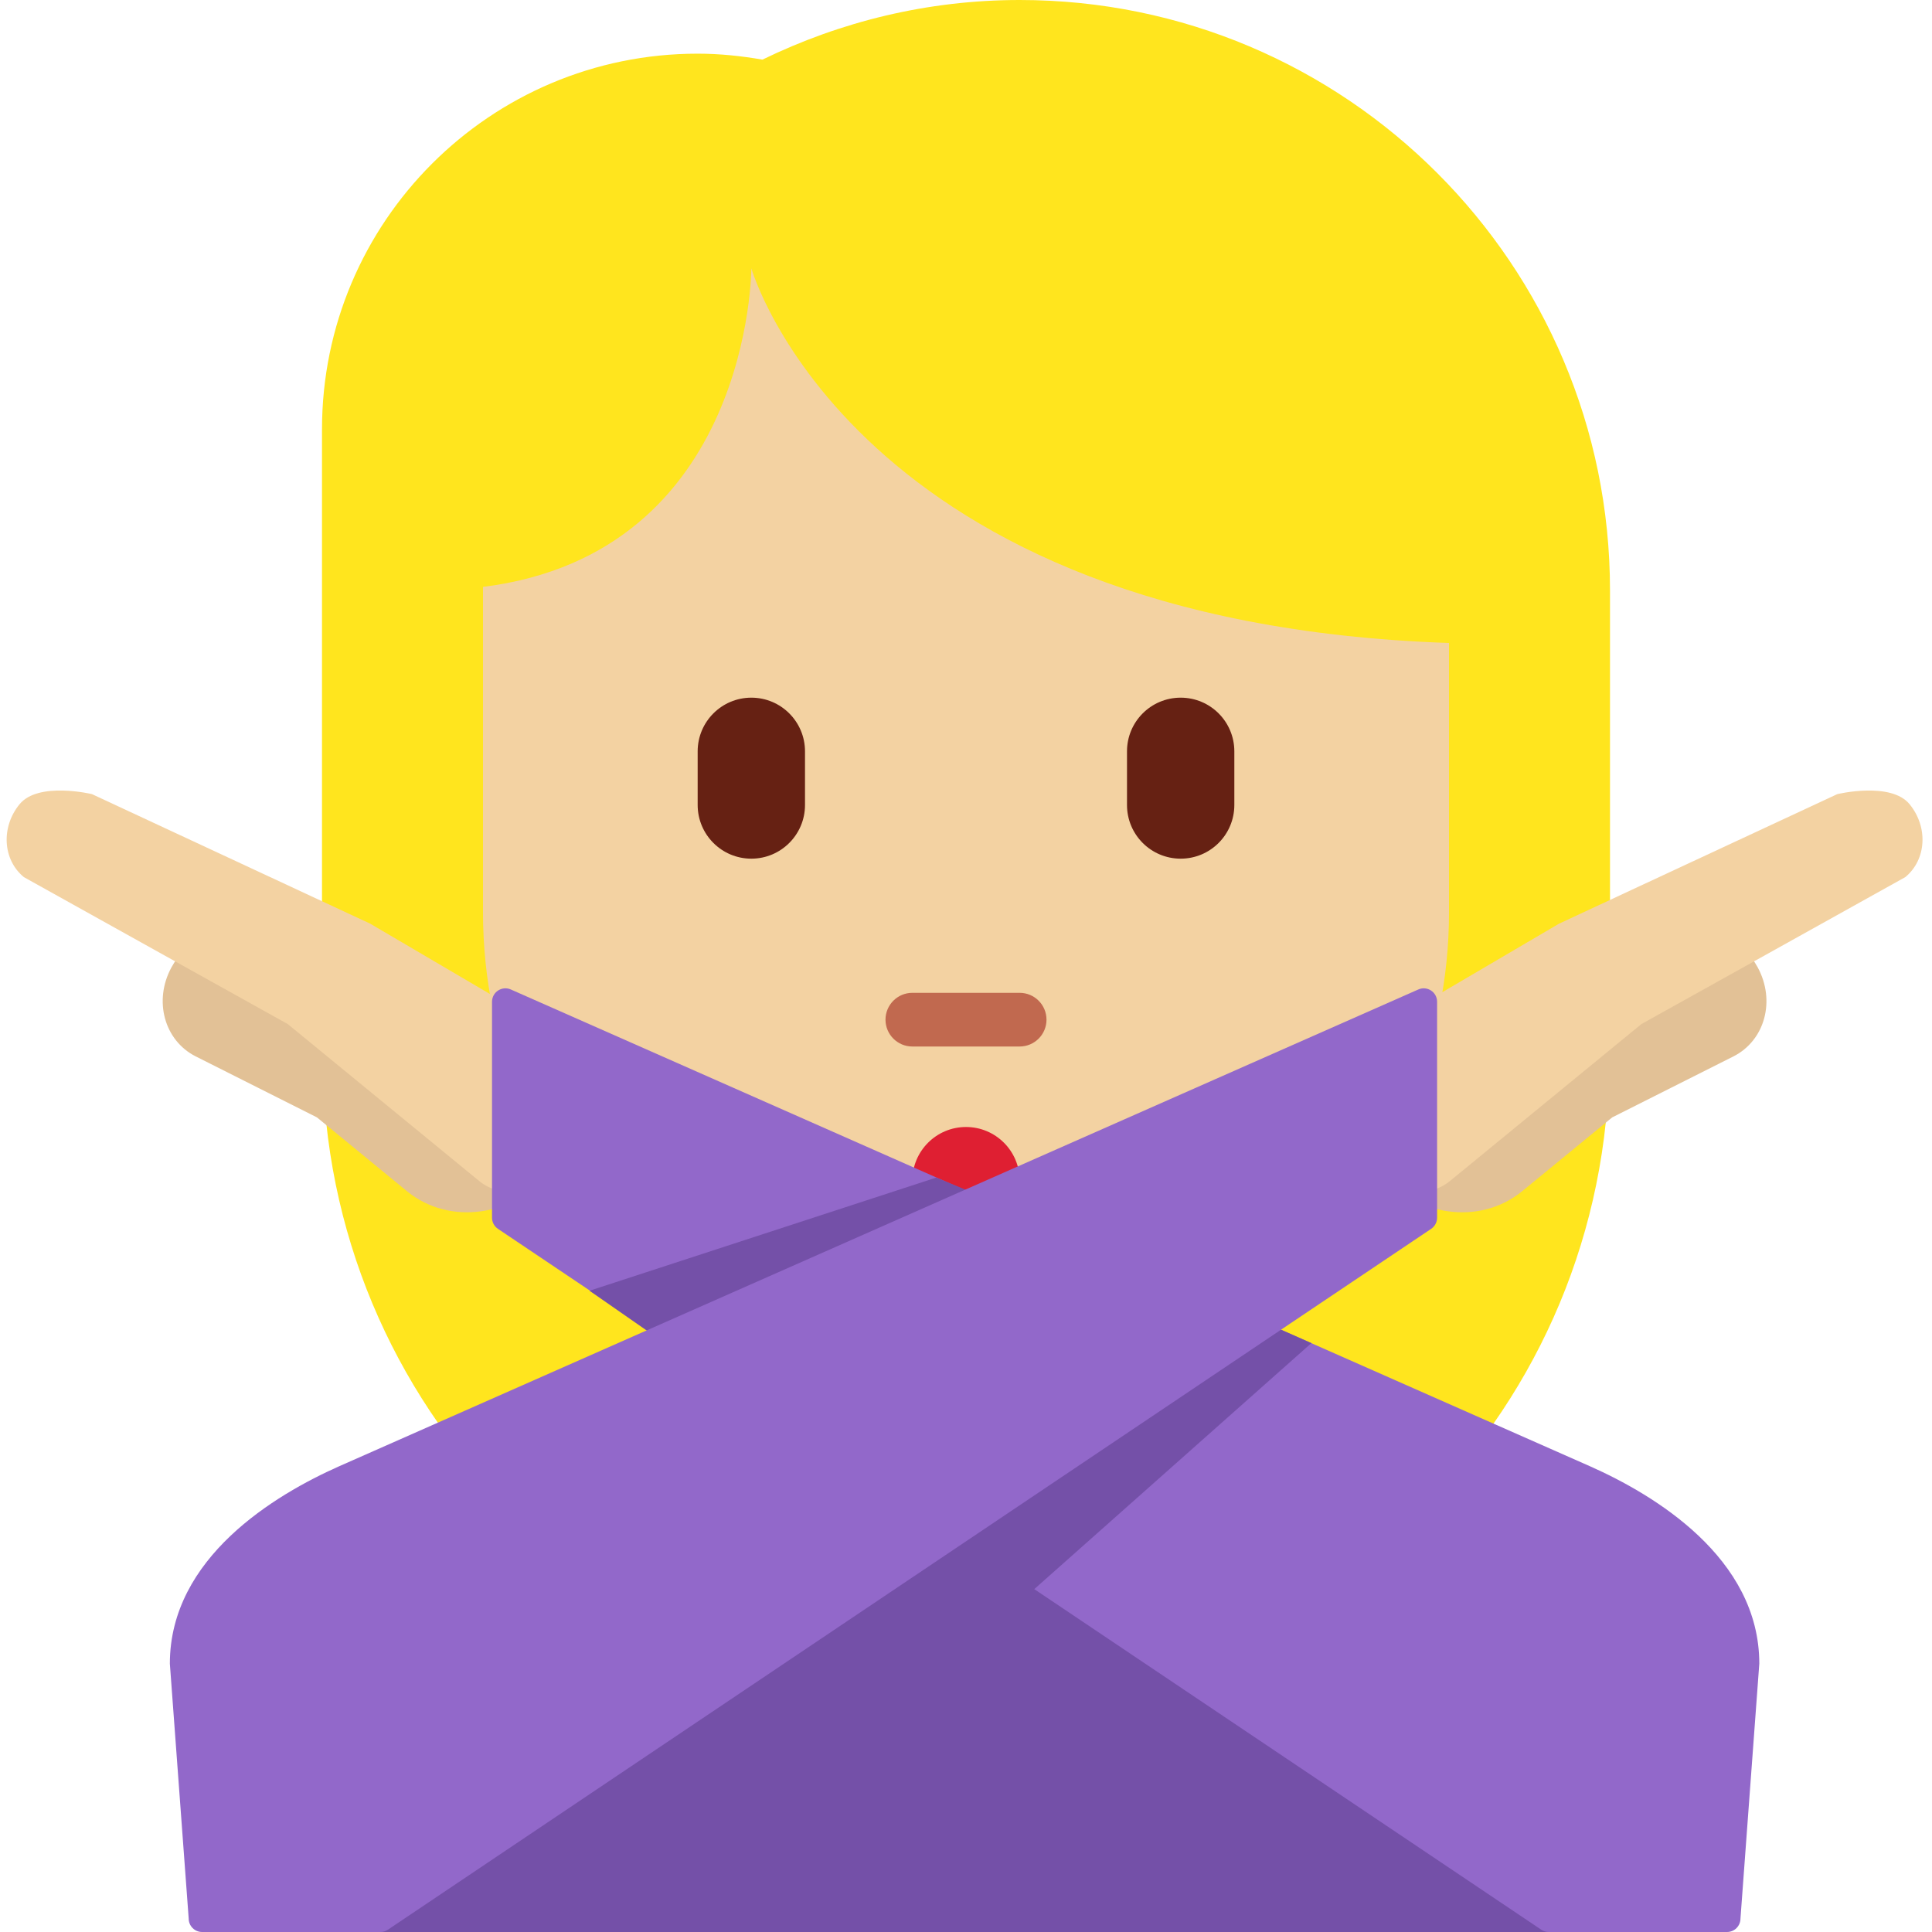
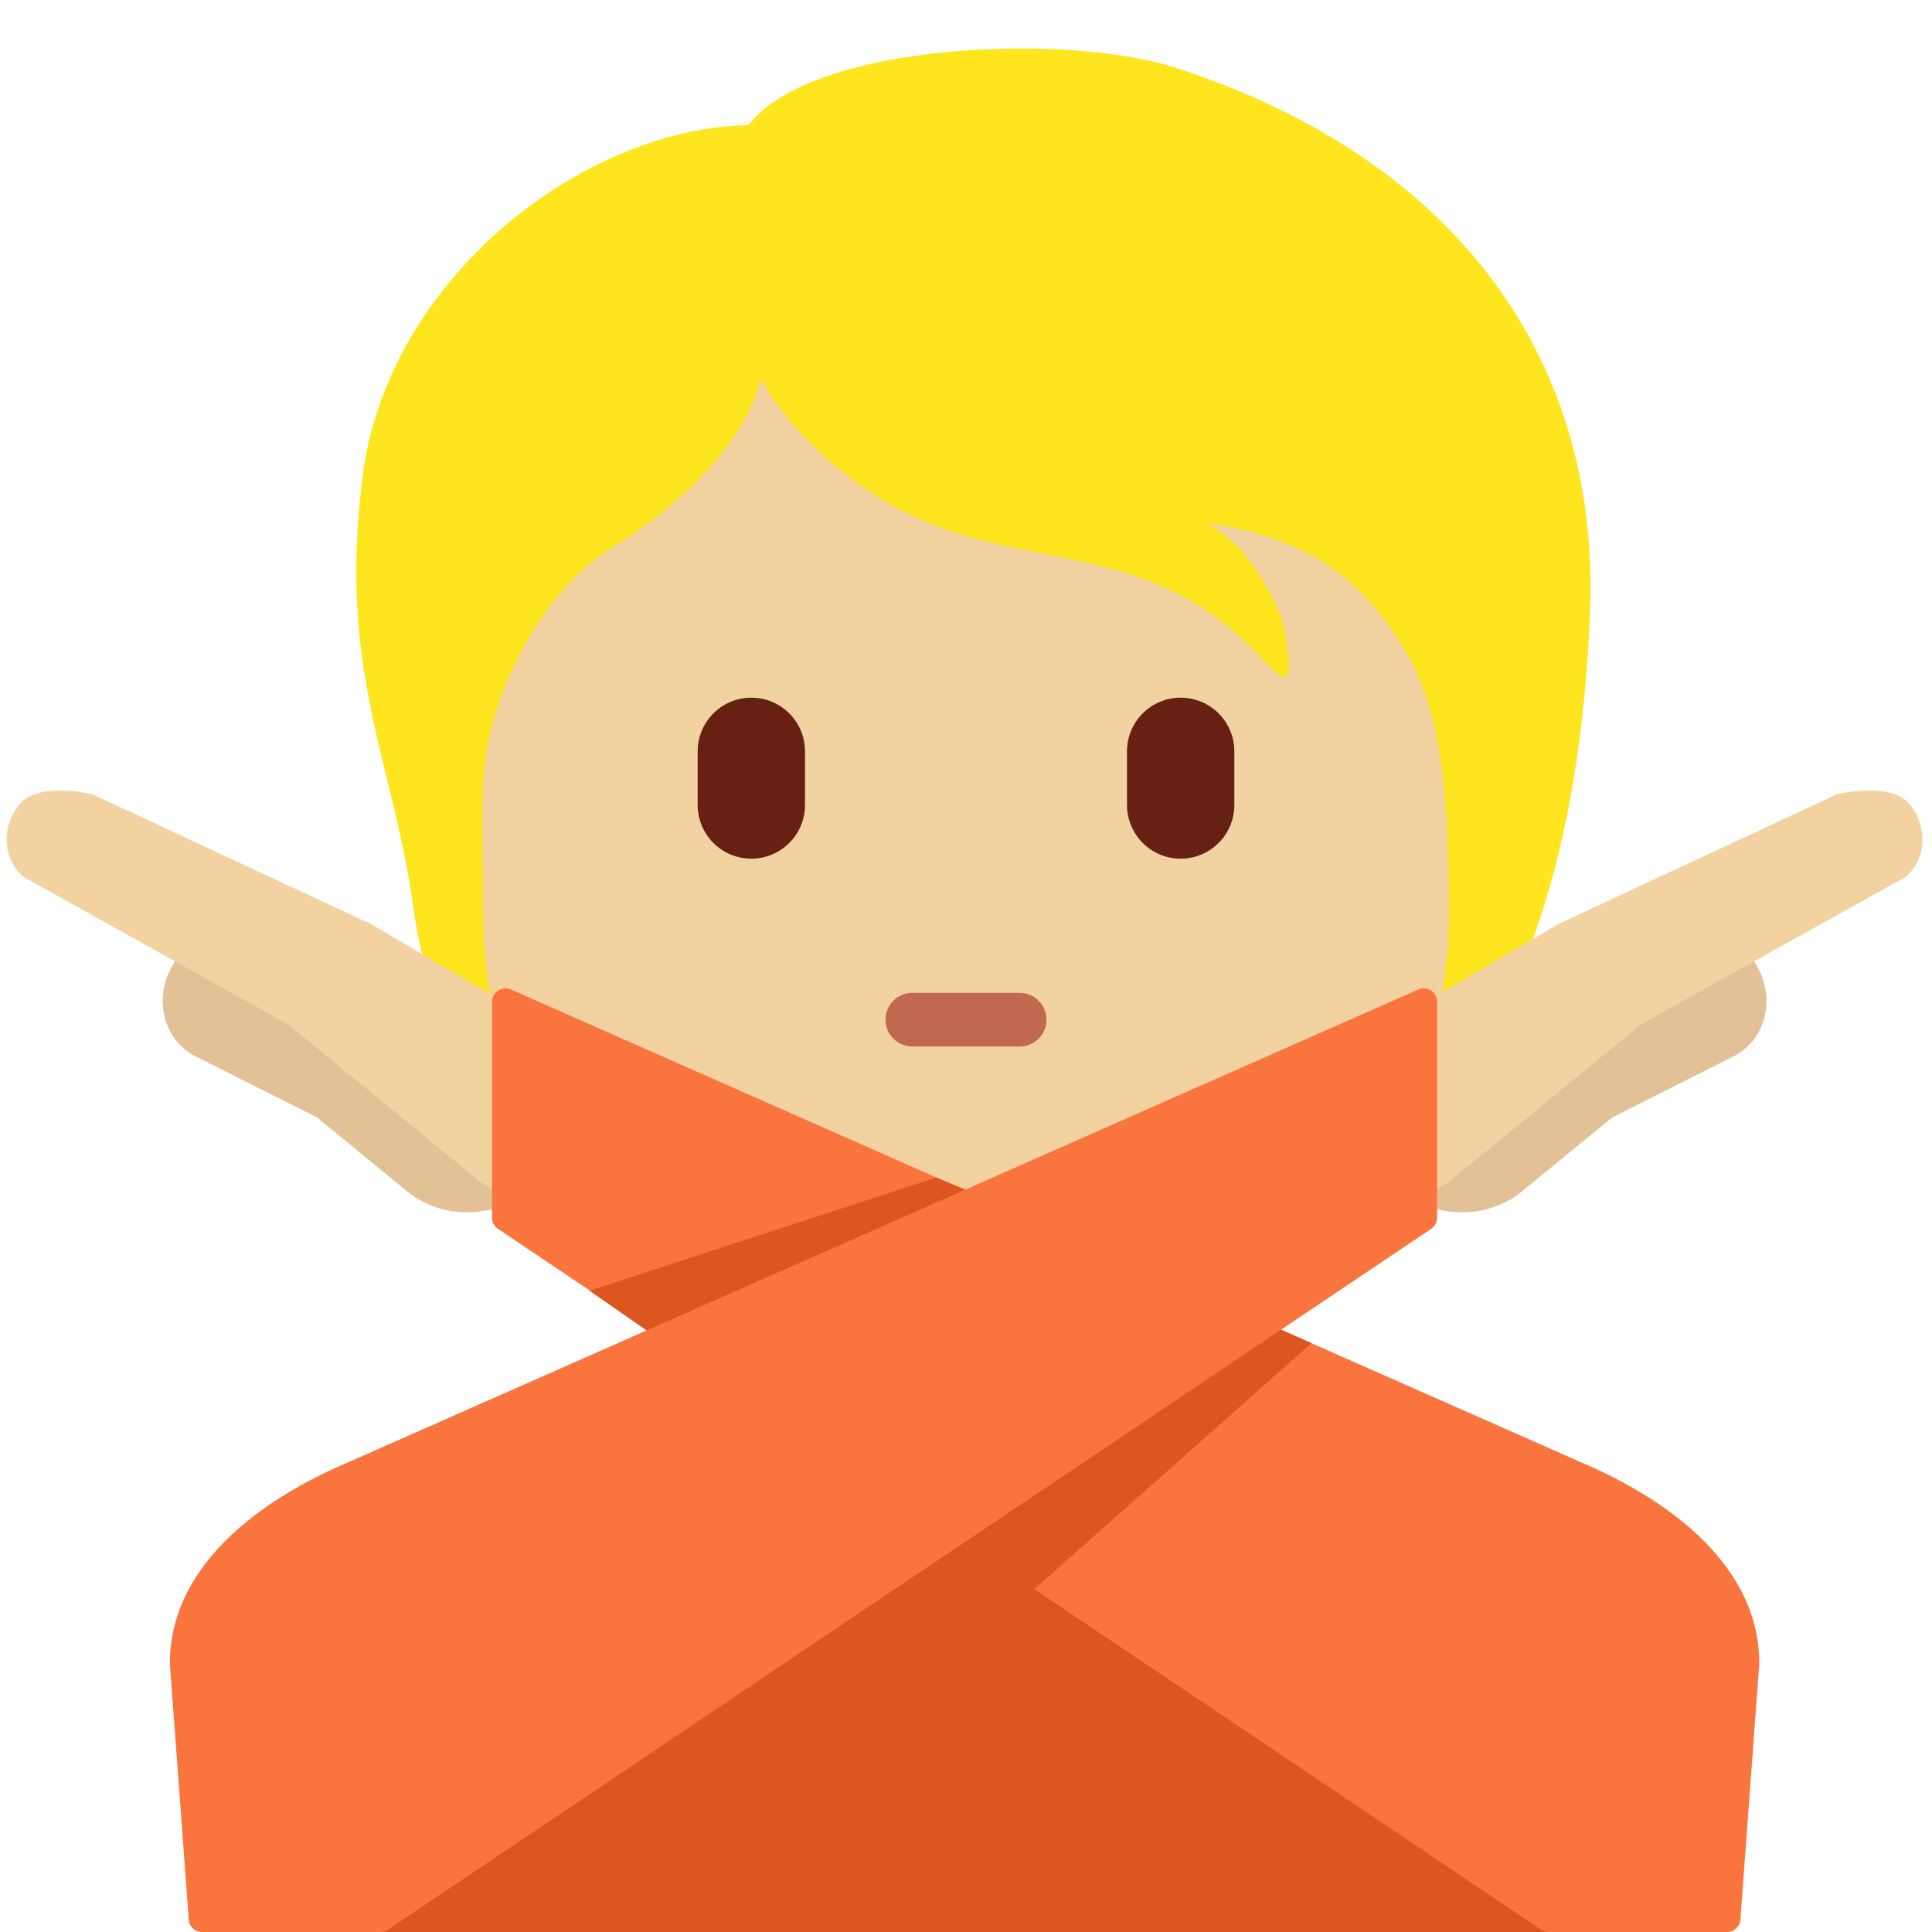
<svg xmlns="http://www.w3.org/2000/svg" viewBox="0 0 36 36">
-   <path fill="#FFE51E" d="M19 0c-1.721 0-3.343.406-4.793 1.111C13.814 1.043 13.412 1 13 1 9.134 1 6 4.134 6 8v12h.018C6.201 26.467 11.489 31.656 18 31.656S29.799 26.467 29.982 20H30v-9c0-6.075-4.925-11-11-11z" />
-   <path fill="#F3D2A2" d="M14 5s-.003 5.308-5 5.936V17c0 4.971 4.029 9 9 9s9-4.029 9-9v-5.019C15.889 11.605 14 5 14 5z" />
-   <circle fill="#DF1F32" cx="18" cy="22" r="1" />
-   <path fill="#7450A8" d="M6 28h24v8H6z" />
+   <path fill="#DD551F" d="M6 28h24v8H6z" />
+   <path fill="#FFE51E" d="M21.906 1.262c-2.02-.654-6.772-.475-7.96 1.069-3.089.059-6.713 2.851-7.188 6.535-.47 3.645.578 5.338.951 8.079.422 3.106 2.168 4.099 3.564 4.515C13.281 24.114 15.415 24 19 24c7 0 10.334-4.684 10.629-12.639.178-4.812-2.645-8.456-7.723-10.099z" />
+   <path fill="#F3D2A2" d="M25.909 11.701c-.677-.938-1.545-1.693-3.446-1.96.713.327 1.396 1.455 1.485 2.079.089.624.178 1.129-.386.505-2.26-2.499-4.722-1.515-7.162-3.041-1.704-1.066-2.223-2.246-2.223-2.246s-.208 1.574-2.792 3.178c-.749.465-1.643 1.5-2.139 3.03C8.889 14.345 9 15.325 9 17c0 4.889 4.029 9 9 9s9-4.147 9-9c0-3.041-.319-4.229-1.091-5.299z" />
  <path fill="#C1694F" d="M19 19.5h-2c-.276 0-.5-.224-.5-.5s.224-.5.5-.5h2c.276 0 .5.224.5.5s-.224.5-.5.5z" />
  <path fill="#662113" d="M14 16c-.552 0-1-.448-1-1v-1c0-.552.448-1 1-1s1 .448 1 1v1c0 .552-.448 1-1 1zm8 0c-.553 0-1-.448-1-1v-1c0-.552.447-1 1-1s1 .448 1 1v1c0 .552-.447 1-1 1z" />
  <path fill="#E2C196" d="M3.195 18.025c.263-.484.776-.74 1.268-.694.034-.064 7.084 2.942 7.084 2.942l-1.268 1.547c-.7.854-1.907 1.023-2.696.376l-1.677-1.375-2.26-1.137c-.586-.297-.788-1.039-.451-1.659z" />
  <path fill="#F3D2A2" d="M.365 14.985c-.35.427-.315 1.035.08 1.359l4.917 2.738 3.569 2.926c.395.323.998.239 1.348-.188l1.268-1.547-1.428-1.17-3.223-1.893-5.183-2.413c-.001 0-.998-.239-1.348.188z" />
-   <path fill="#9268CA" d="M9.52 18.438s19.597 8.657 20.108 8.884c1.19.529 3.154 1.7 3.154 3.678l-.351 4.75c0 .138-.112.25-.25.25h-3.323c-.05 0-.098-.015-.139-.043L9.279 22.898c-.069-.046-.111-.124-.111-.207v-4.025c.001-.181.186-.302.352-.228z" />
-   <path fill="#7450A8" d="M18.226 22.266l-.779-.324-6.462 2.109 1.482 1.031zm5.203 2.316l1.007.445-5.175 4.594-3.821-.025z" />
+   <path fill="#FA743E" d="M9.52 18.438s19.597 8.657 20.108 8.884c1.19.529 3.154 1.7 3.154 3.678l-.351 4.75c0 .138-.112.25-.25.25h-3.323c-.05 0-.098-.015-.139-.043L9.279 22.898c-.069-.046-.111-.124-.111-.207v-4.025c.001-.181.186-.302.352-.228z" />
+   <path fill="#DD551F" d="M18.226 22.266l-.779-.324-6.462 2.109 1.482 1.031zm5.203 2.316l1.007.445-5.175 4.594-3.821-.025z" />
  <path fill="#E2C196" d="M32.752 18.025c-.263-.484-.776-.74-1.268-.694-.034-.064-7.084 2.942-7.084 2.942l1.268 1.547c.7.854 1.907 1.023 2.696.376l1.677-1.375 2.26-1.137c.586-.297.788-1.039.451-1.659z" />
  <path fill="#F3D2A2" d="M35.582 14.985c.35.427.315 1.035-.08 1.359l-4.917 2.738-3.569 2.926c-.395.323-.998.239-1.348-.188L24.4 20.273l1.428-1.17 3.223-1.892 5.183-2.413c0-.001.998-.24 1.348.187z" />
-   <path fill="#9268CA" d="M26.427 18.438S6.83 27.095 6.319 27.322c-1.19.529-3.154 1.7-3.154 3.678l.351 4.75c0 .138.112.25.25.25h3.323c.05 0 .098-.015.139-.043l19.439-13.059c.069-.046.111-.124.111-.207v-4.025c0-.181-.186-.302-.351-.228z" />
+   <path fill="#FA743E" d="M26.427 18.438S6.83 27.095 6.319 27.322c-1.19.529-3.154 1.7-3.154 3.678l.351 4.75c0 .138.112.25.25.25h3.323c.05 0 .098-.015.139-.043l19.439-13.059c.069-.046.111-.124.111-.207v-4.025c0-.181-.186-.302-.351-.228z" />
</svg>
